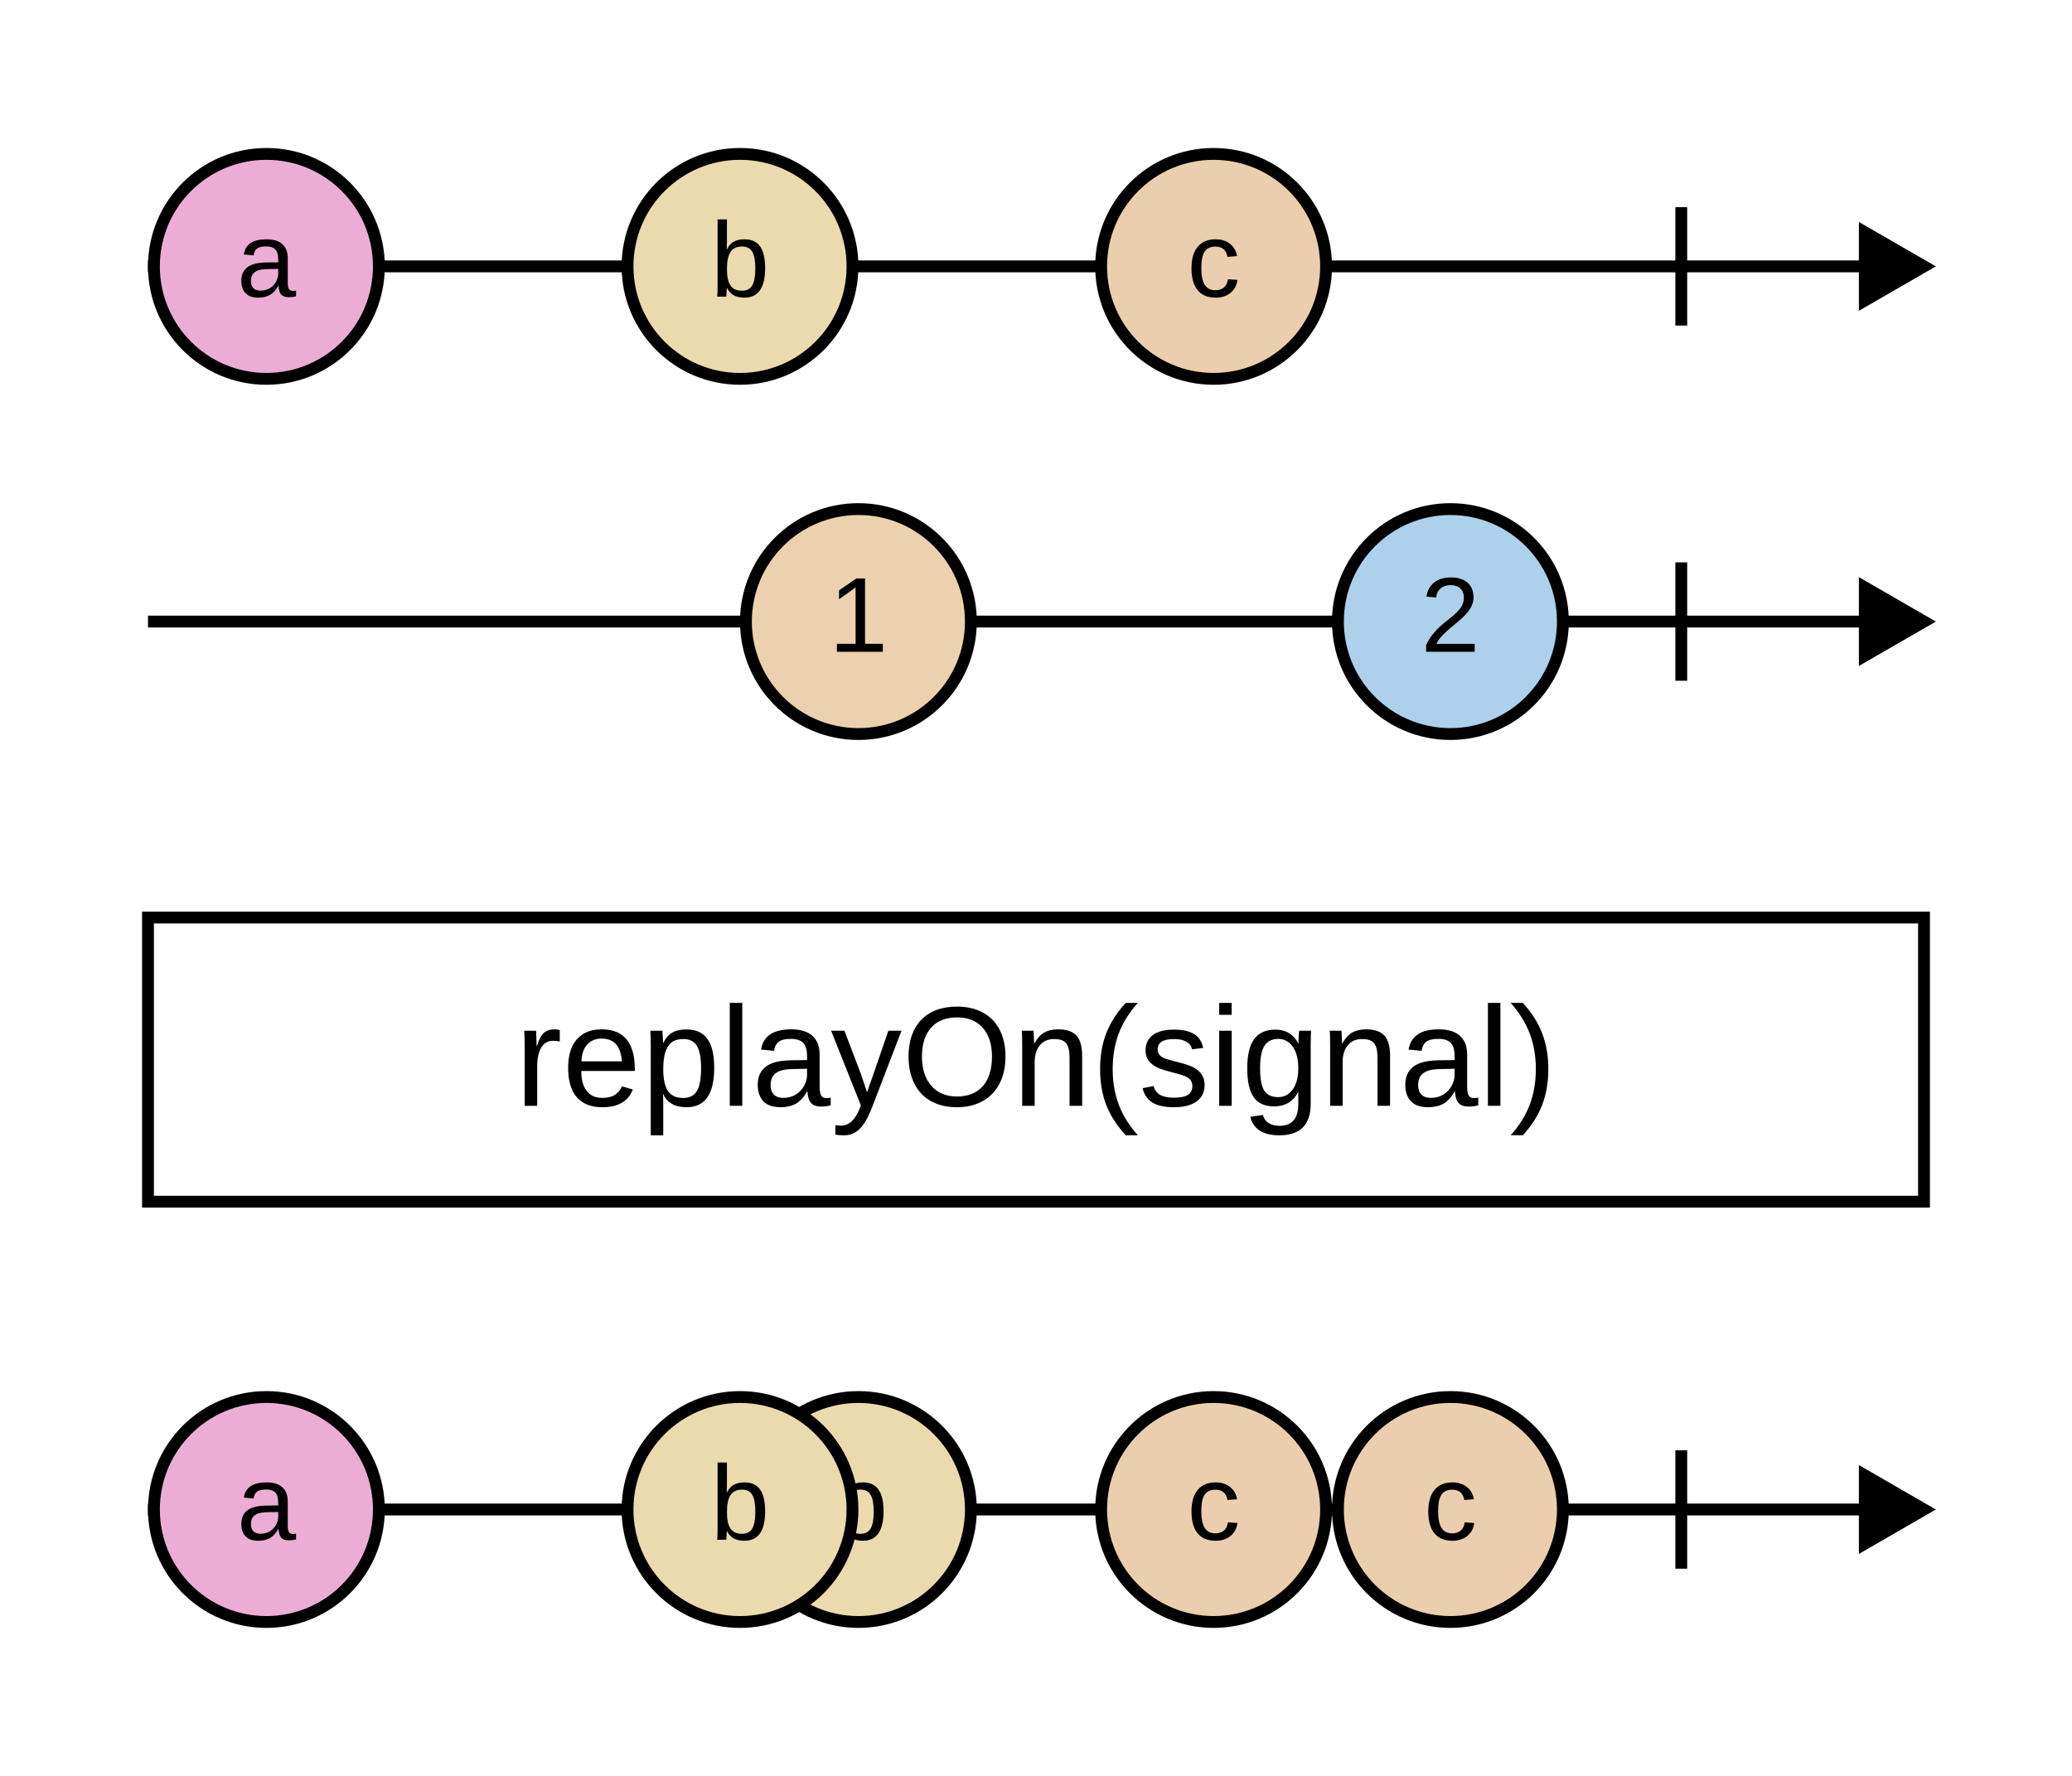
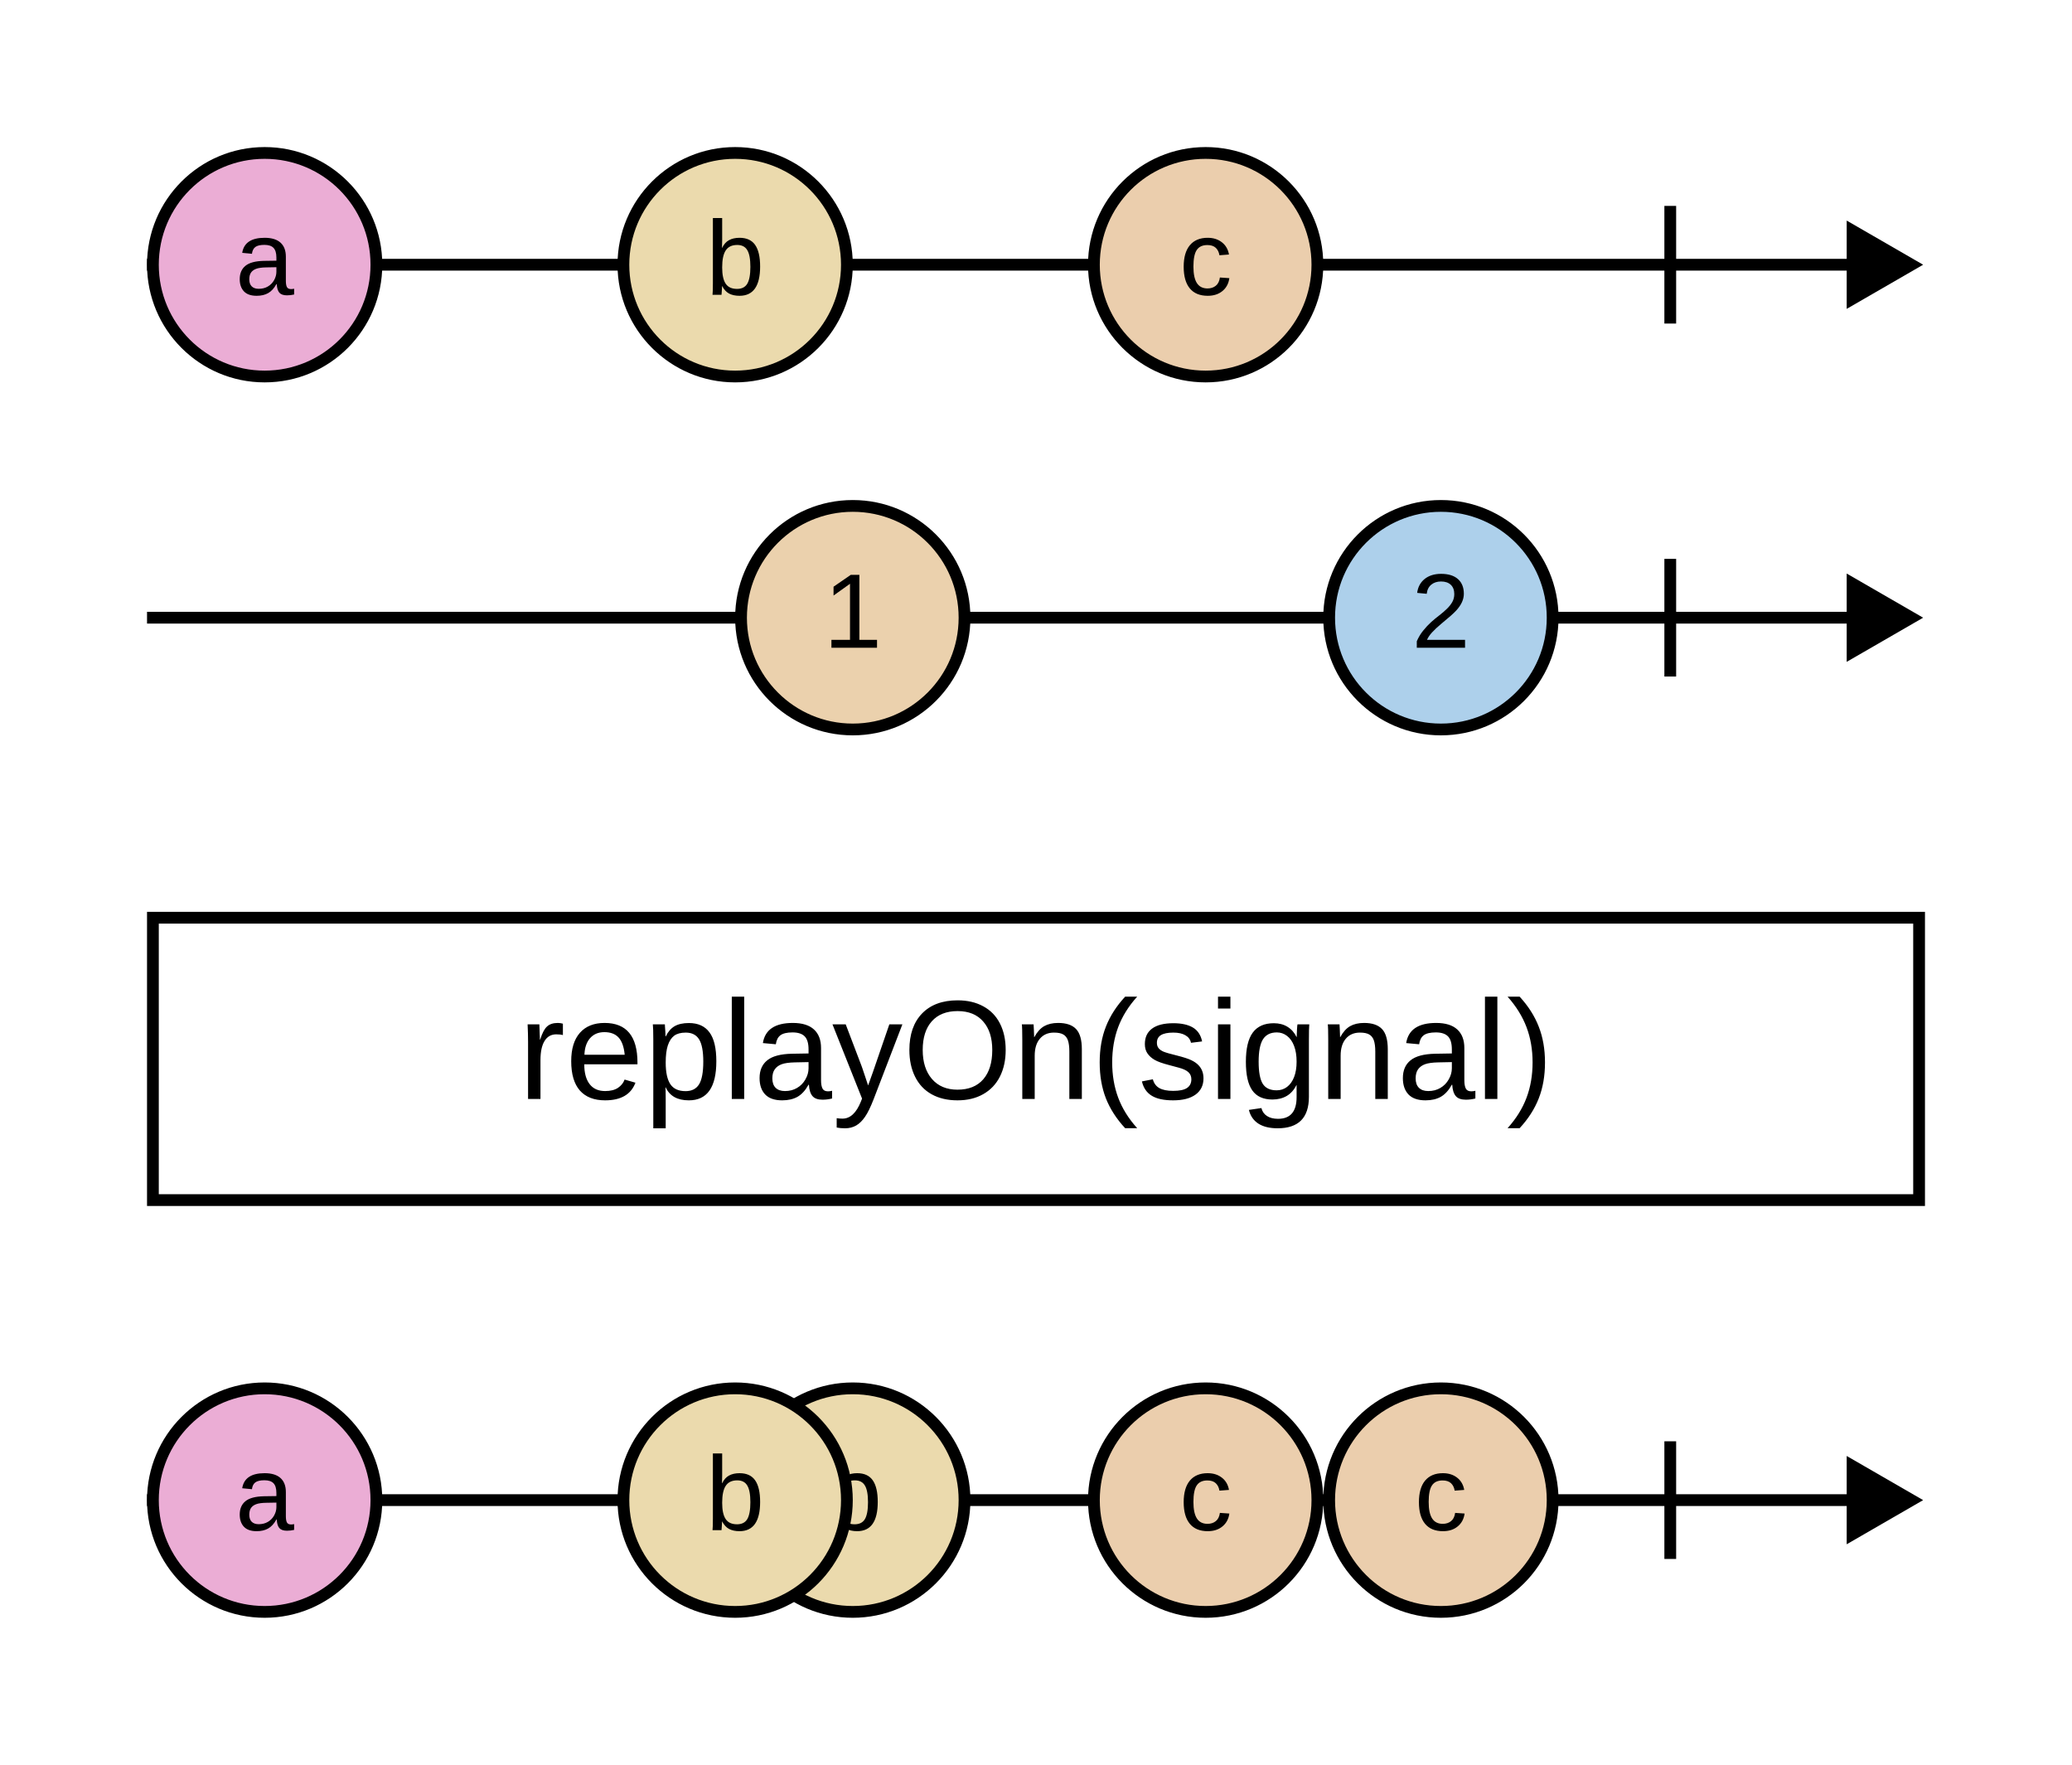
- <svg xmlns="http://www.w3.org/2000/svg" viewBox="0 0 350 300" width="350" height="300">
-   <path fill="rgba(255, 255, 255, 0.0)" d="M0 0h350v300H0z" />
+ <svg xmlns="http://www.w3.org/2000/svg" width="352.309" height="300">
+   <path fill="rgba(255, 255, 255, 0.0)" d="M0 0h352.309v300H0z" />
  <g stroke="#000" stroke-width="2">
    <path d="M25 45h290" />
-     <path stroke-linecap="square" d="M315 39.226L325 45l-10 5.774z" />
+     <path stroke-linecap="square" d="M315 39.226 325 45l-10 5.774z" />
  </g>
  <path stroke="#000" stroke-width="2" d="M284 35v20" />
  <g transform="translate(185 25)">
-     <circle cx="20" cy="20" fill="hsl(32, 60%, 80%)" stroke="#000" stroke-width="2" r="19" />
-     <text font-family="Arial, Helvetica, sans-serif" font-size="18" dominant-baseline="middle" text-anchor="middle" transform="translate(20 20)">c</text>
+     <circle cx="20" cy="20" r="19" fill="hsl(32, 60%, 80%)" stroke="#000" stroke-width="2" />
+     <text dominant-baseline="middle" font-family="Arial, Helvetica, sans-serif" font-size="18" text-anchor="middle" transform="translate(20 20)">c</text>
  </g>
  <g transform="translate(105 25)">
-     <circle cx="20" cy="20" fill="hsl(44, 60%, 80%)" stroke="#000" stroke-width="2" r="19" />
-     <text font-family="Arial, Helvetica, sans-serif" font-size="18" dominant-baseline="middle" text-anchor="middle" transform="translate(20 20)">b</text>
+     <circle cx="20" cy="20" r="19" fill="hsl(44, 60%, 80%)" stroke="#000" stroke-width="2" />
+     <text dominant-baseline="middle" font-family="Arial, Helvetica, sans-serif" font-size="18" text-anchor="middle" transform="translate(20 20)">b</text>
  </g>
  <g transform="translate(25 25)">
-     <circle cx="20" cy="20" fill="hsl(321, 60%, 80%)" stroke="#000" stroke-width="2" r="19" />
-     <text font-family="Arial, Helvetica, sans-serif" font-size="18" dominant-baseline="middle" text-anchor="middle" transform="translate(20 20)">a</text>
+     <circle cx="20" cy="20" r="19" fill="hsl(321, 60%, 80%)" stroke="#000" stroke-width="2" />
+     <text dominant-baseline="middle" font-family="Arial, Helvetica, sans-serif" font-size="18" text-anchor="middle" transform="translate(20 20)">a</text>
  </g>
-   <g>
-     <g stroke="#000" stroke-width="2">
-       <path d="M25 105h290" />
-       <path stroke-linecap="square" d="M315 99.226L325 105l-10 5.774z" />
-     </g>
-     <path stroke="#000" stroke-width="2" d="M284 95v20" />
-     <g transform="translate(225 85)">
-       <circle cx="20" cy="20" fill="hsl(206, 60%, 80%)" stroke="#000" stroke-width="2" r="19" />
-       <text font-family="Arial, Helvetica, sans-serif" font-size="18" dominant-baseline="middle" text-anchor="middle" transform="translate(20 20)">2</text>
-     </g>
-     <g transform="translate(125 85)">
-       <circle cx="20" cy="20" fill="hsl(35, 60%, 80%)" stroke="#000" stroke-width="2" r="19" />
-       <text font-family="Arial, Helvetica, sans-serif" font-size="18" dominant-baseline="middle" text-anchor="middle" transform="translate(20 20)">1</text>
-     </g>
+   <g stroke="#000" stroke-width="2">
+     <path d="M25 105h290" />
+     <path stroke-linecap="square" d="M315 99.226 325 105l-10 5.774z" />
+   </g>
+   <path stroke="#000" stroke-width="2" d="M284 95v20" />
+   <g transform="translate(225 85)">
+     <circle cx="20" cy="20" r="19" fill="hsl(206, 60%, 80%)" stroke="#000" stroke-width="2" />
+     <text dominant-baseline="middle" font-family="Arial, Helvetica, sans-serif" font-size="18" text-anchor="middle" transform="translate(20 20)">2</text>
+   </g>
+   <g transform="translate(125 85)">
+     <circle cx="20" cy="20" r="19" fill="hsl(35, 60%, 80%)" stroke="#000" stroke-width="2" />
+     <text dominant-baseline="middle" font-family="Arial, Helvetica, sans-serif" font-size="18" text-anchor="middle" transform="translate(20 20)">1</text>
  </g>
  <g transform="translate(25 145)">
-     <rect y="10" width="300" height="48" fill="rgba(255, 255, 255, 0.0)" stroke="#000" stroke-width="2" rx="0" />
-     <text x="150" y="35" font-family="Arial, Helvetica, sans-serif" font-size="24" dominant-baseline="middle" text-anchor="middle">replayOn(signal)</text>
+     <rect width="300.309" height="48" x="1" y="11" fill="rgba(255, 255, 255, 0.0)" stroke="#000" stroke-width="2" rx="0" />
+     <text x="151.155" y="35" dominant-baseline="middle" font-family="Arial, Helvetica, sans-serif" font-size="24" text-anchor="middle">replayOn(signal)</text>
  </g>
-   <g>
-     <g stroke="#000" stroke-width="2">
-       <path d="M25 255h290" />
-       <path stroke-linecap="square" d="M315 249.226L325 255l-10 5.774z" />
-     </g>
-     <path stroke="#000" stroke-width="2" d="M284 245v20" />
-     <g transform="translate(225 235)">
-       <circle cx="20" cy="20" fill="hsl(32, 60%, 80%)" stroke="#000" stroke-width="2" r="19" />
-       <text font-family="Arial, Helvetica, sans-serif" font-size="18" dominant-baseline="middle" text-anchor="middle" transform="translate(20 20)">c</text>
-     </g>
-     <g transform="translate(185 235)">
-       <circle cx="20" cy="20" fill="hsl(32, 60%, 80%)" stroke="#000" stroke-width="2" r="19" />
-       <text font-family="Arial, Helvetica, sans-serif" font-size="18" dominant-baseline="middle" text-anchor="middle" transform="translate(20 20)">c</text>
-     </g>
-     <g transform="translate(125 235)">
-       <circle cx="20" cy="20" fill="hsl(44, 60%, 80%)" stroke="#000" stroke-width="2" r="19" />
-       <text font-family="Arial, Helvetica, sans-serif" font-size="18" dominant-baseline="middle" text-anchor="middle" transform="translate(20 20)">b</text>
-     </g>
-     <g transform="translate(105 235)">
-       <circle cx="20" cy="20" fill="hsl(44, 60%, 80%)" stroke="#000" stroke-width="2" r="19" />
-       <text font-family="Arial, Helvetica, sans-serif" font-size="18" dominant-baseline="middle" text-anchor="middle" transform="translate(20 20)">b</text>
-     </g>
-     <g transform="translate(25 235)">
-       <circle cx="20" cy="20" fill="hsl(321, 60%, 80%)" stroke="#000" stroke-width="2" r="19" />
-       <text font-family="Arial, Helvetica, sans-serif" font-size="18" dominant-baseline="middle" text-anchor="middle" transform="translate(20 20)">a</text>
-     </g>
+   <g stroke="#000" stroke-width="2">
+     <path d="M25 255h290" />
+     <path stroke-linecap="square" d="M315 249.226 325 255l-10 5.774z" />
+   </g>
+   <path stroke="#000" stroke-width="2" d="M284 245v20" />
+   <g transform="translate(225 235)">
+     <circle cx="20" cy="20" r="19" fill="hsl(32, 60%, 80%)" stroke="#000" stroke-width="2" />
+     <text dominant-baseline="middle" font-family="Arial, Helvetica, sans-serif" font-size="18" text-anchor="middle" transform="translate(20 20)">c</text>
+   </g>
+   <g transform="translate(185 235)">
+     <circle cx="20" cy="20" r="19" fill="hsl(32, 60%, 80%)" stroke="#000" stroke-width="2" />
+     <text dominant-baseline="middle" font-family="Arial, Helvetica, sans-serif" font-size="18" text-anchor="middle" transform="translate(20 20)">c</text>
+   </g>
+   <g transform="translate(125 235)">
+     <circle cx="20" cy="20" r="19" fill="hsl(44, 60%, 80%)" stroke="#000" stroke-width="2" />
+     <text dominant-baseline="middle" font-family="Arial, Helvetica, sans-serif" font-size="18" text-anchor="middle" transform="translate(20 20)">b</text>
+   </g>
+   <g transform="translate(105 235)">
+     <circle cx="20" cy="20" r="19" fill="hsl(44, 60%, 80%)" stroke="#000" stroke-width="2" />
+     <text dominant-baseline="middle" font-family="Arial, Helvetica, sans-serif" font-size="18" text-anchor="middle" transform="translate(20 20)">b</text>
+   </g>
+   <g transform="translate(25 235)">
+     <circle cx="20" cy="20" r="19" fill="hsl(321, 60%, 80%)" stroke="#000" stroke-width="2" />
+     <text dominant-baseline="middle" font-family="Arial, Helvetica, sans-serif" font-size="18" text-anchor="middle" transform="translate(20 20)">a</text>
  </g>
</svg>
